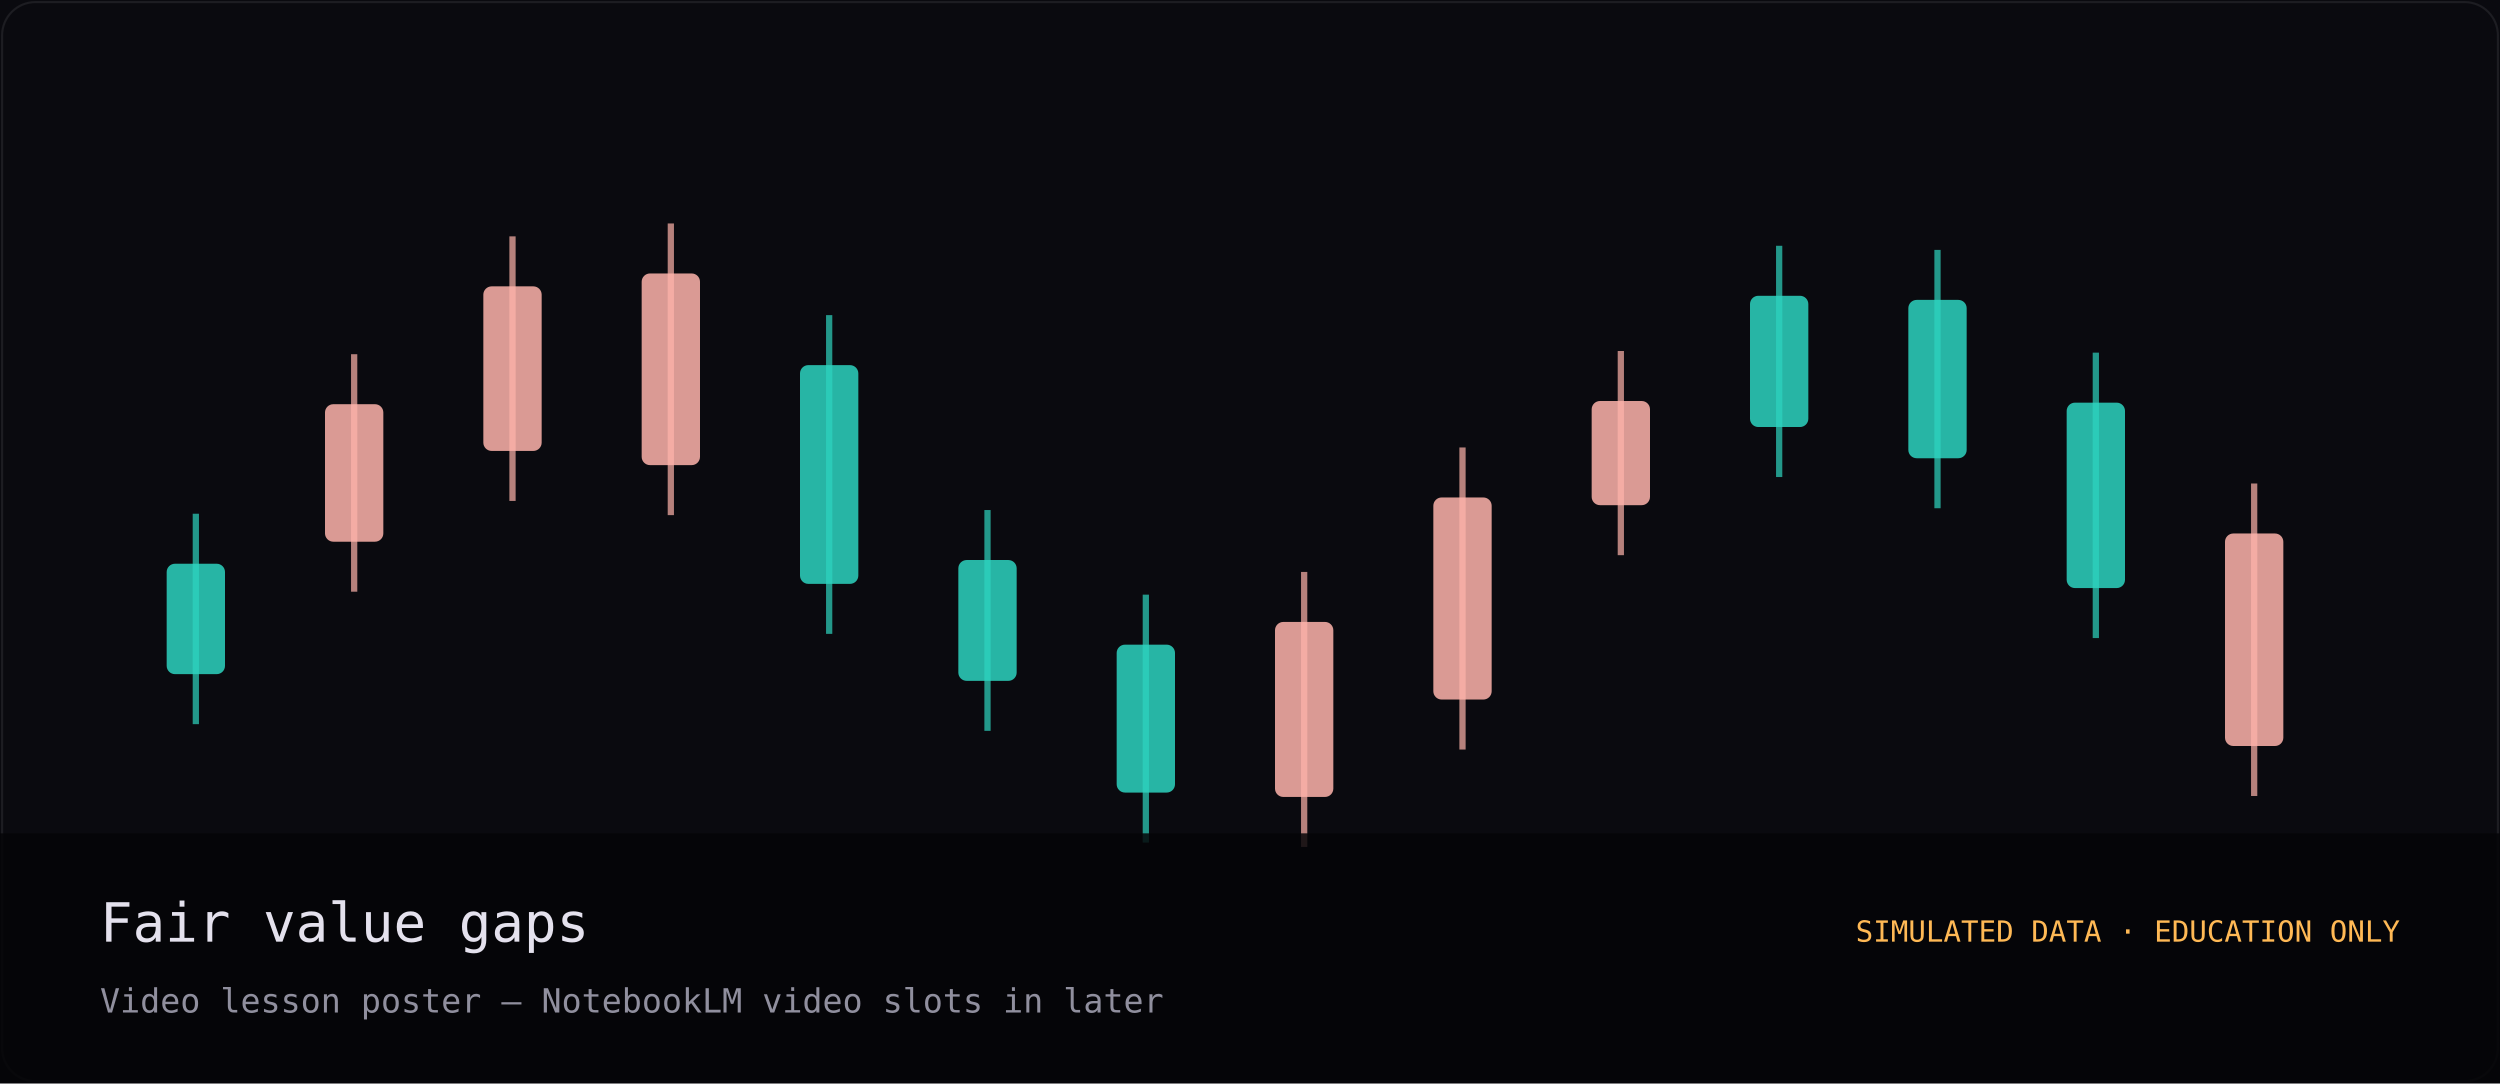
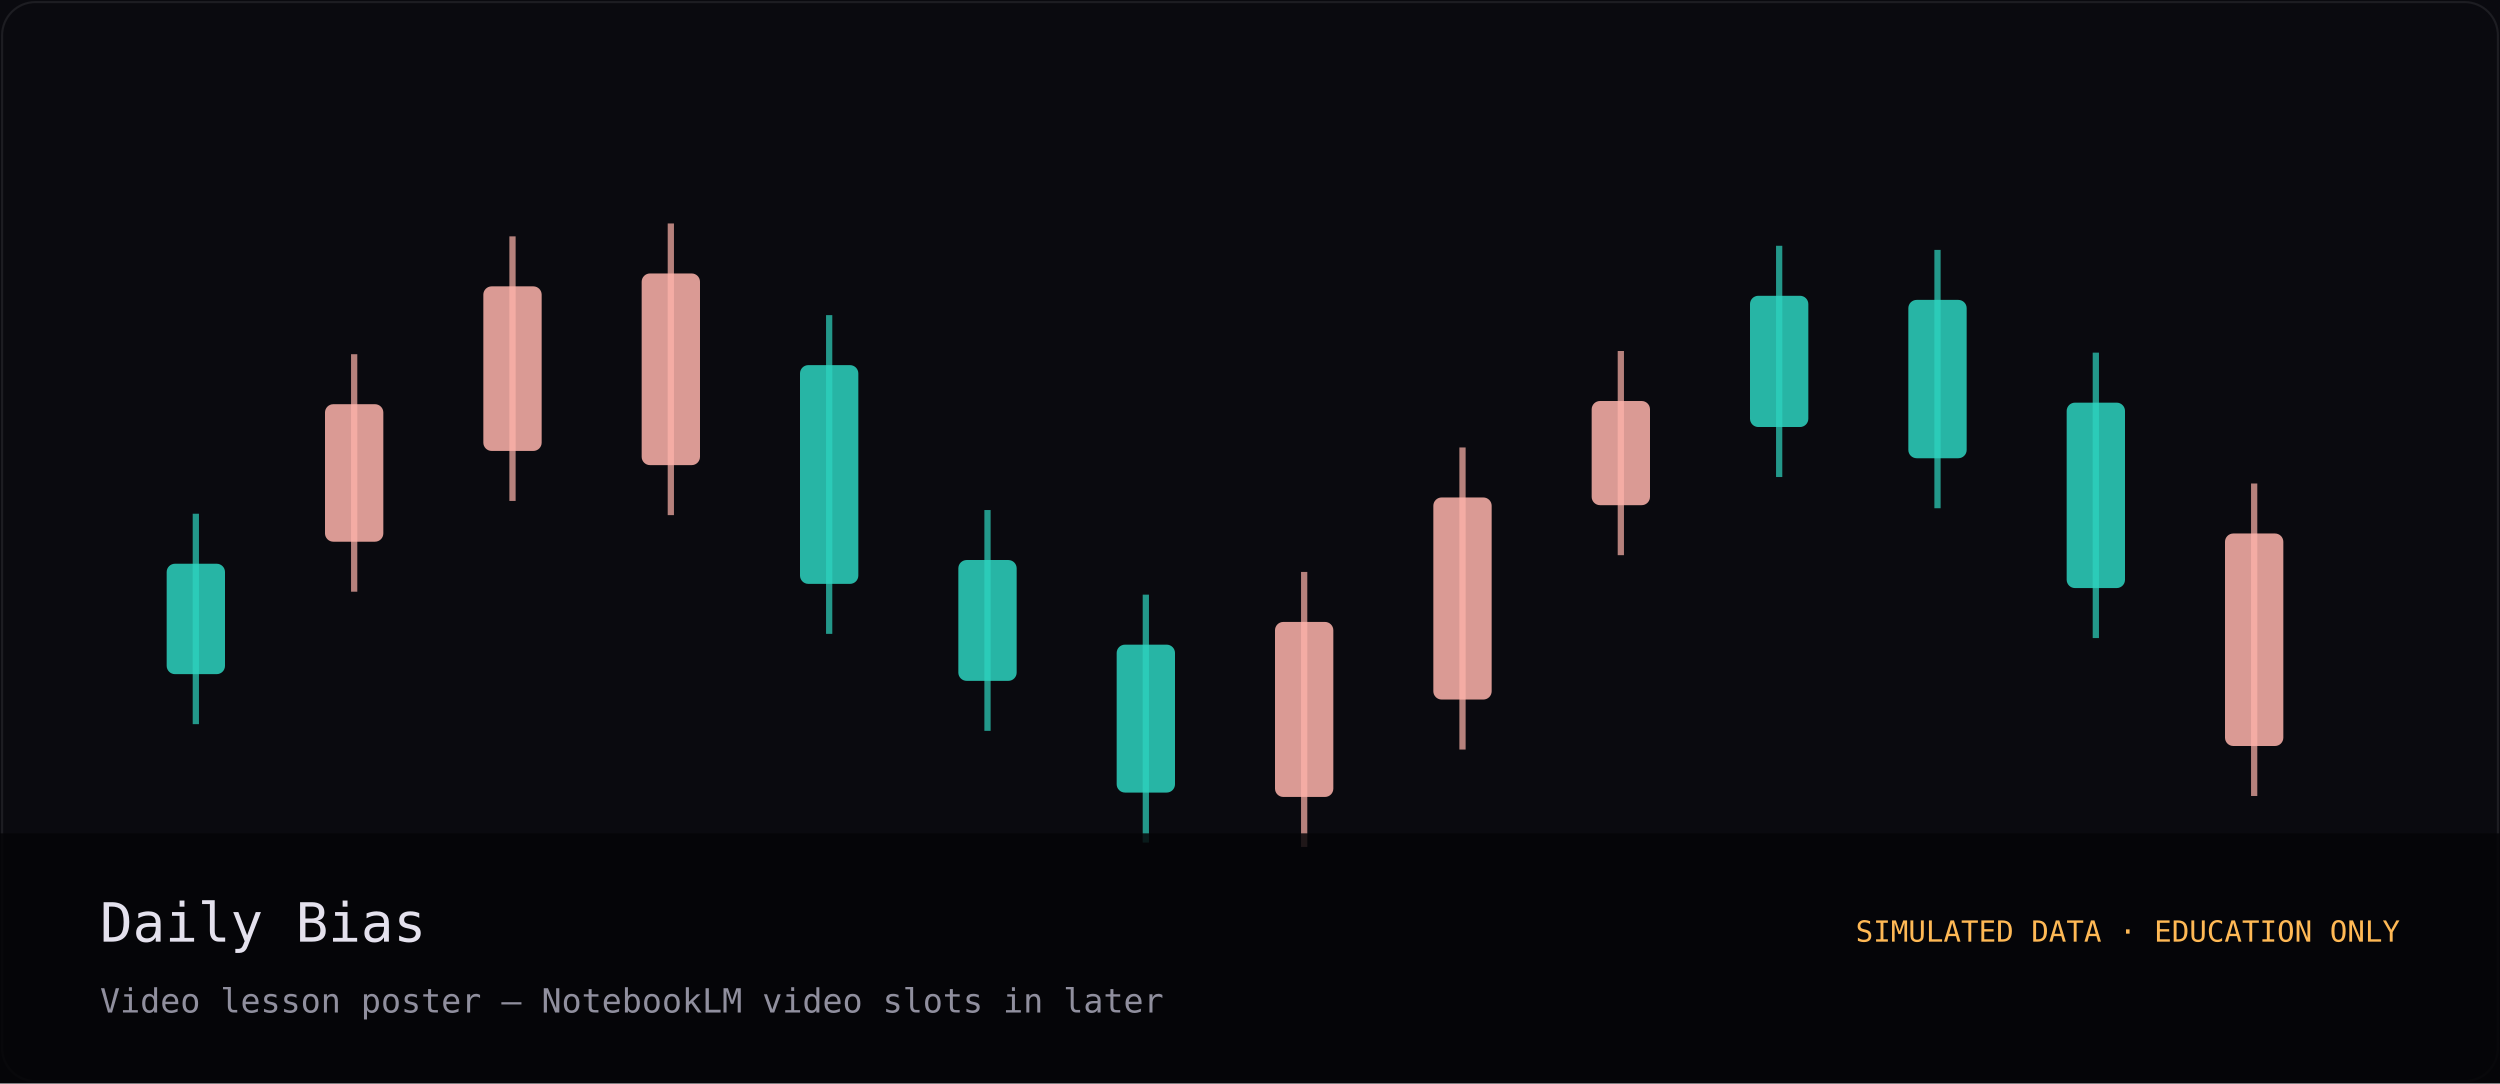
<svg xmlns="http://www.w3.org/2000/svg" width="1200" height="520" viewBox="0 0 1200 520">
  <rect width="1200" height="520" fill="#0A0A0F" />
  <rect x="1" y="1" width="1198" height="518" rx="16" fill="none" stroke="rgba(255,255,255,0.08)" />
  <line x1="94" y1="246.591" x2="94" y2="347.591" stroke="#2DD4BF" stroke-width="3" opacity="0.7" />
  <rect x="80" y="270.591" width="28" height="53" rx="4" fill="#2DD4BF" opacity="0.85" />
  <line x1="170" y1="170.017" x2="170" y2="284.017" stroke="#FFB4AB" stroke-width="3" opacity="0.7" />
  <rect x="156" y="194.017" width="28" height="66" rx="4" fill="#FFB4AB" opacity="0.85" />
  <line x1="246" y1="113.45" x2="246" y2="240.45" stroke="#FFB4AB" stroke-width="3" opacity="0.7" />
  <rect x="232" y="137.45" width="28" height="79" rx="4" fill="#FFB4AB" opacity="0.85" />
  <line x1="322" y1="107.26" x2="322" y2="247.26" stroke="#FFB4AB" stroke-width="3" opacity="0.7" />
  <rect x="308" y="131.26" width="28" height="92" rx="4" fill="#FFB4AB" opacity="0.85" />
  <line x1="398" y1="151.259" x2="398" y2="304.259" stroke="#2DD4BF" stroke-width="3" opacity="0.7" />
  <rect x="384" y="175.259" width="28" height="105" rx="4" fill="#2DD4BF" opacity="0.85" />
  <line x1="474" y1="244.815" x2="474" y2="350.815" stroke="#2DD4BF" stroke-width="3" opacity="0.7" />
  <rect x="460" y="268.815" width="28" height="58" rx="4" fill="#2DD4BF" opacity="0.85" />
  <line x1="550" y1="285.433" x2="550" y2="404.433" stroke="#2DD4BF" stroke-width="3" opacity="0.7" />
  <rect x="536" y="309.433" width="28" height="71" rx="4" fill="#2DD4BF" opacity="0.85" />
  <line x1="626" y1="274.531" x2="626" y2="406.531" stroke="#FFB4AB" stroke-width="3" opacity="0.7" />
  <rect x="612" y="298.531" width="28" height="84" rx="4" fill="#FFB4AB" opacity="0.85" />
  <line x1="702" y1="214.781" x2="702" y2="359.781" stroke="#FFB4AB" stroke-width="3" opacity="0.7" />
  <rect x="688" y="238.781" width="28" height="97" rx="4" fill="#FFB4AB" opacity="0.85" />
  <line x1="778" y1="168.482" x2="778" y2="266.482" stroke="#FFB4AB" stroke-width="3" opacity="0.7" />
  <rect x="764" y="192.482" width="28" height="50" rx="4" fill="#FFB4AB" opacity="0.85" />
  <line x1="854" y1="117.974" x2="854" y2="228.974" stroke="#2DD4BF" stroke-width="3" opacity="0.7" />
  <rect x="840" y="141.974" width="28" height="63" rx="4" fill="#2DD4BF" opacity="0.85" />
  <line x1="930" y1="119.952" x2="930" y2="243.952" stroke="#2DD4BF" stroke-width="3" opacity="0.7" />
  <rect x="916" y="143.952" width="28" height="76" rx="4" fill="#2DD4BF" opacity="0.85" />
  <line x1="1006" y1="169.272" x2="1006" y2="306.272" stroke="#2DD4BF" stroke-width="3" opacity="0.7" />
  <rect x="992" y="193.272" width="28" height="89" rx="4" fill="#2DD4BF" opacity="0.85" />
  <line x1="1082" y1="232.076" x2="1082" y2="382.076" stroke="#FFB4AB" stroke-width="3" opacity="0.7" />
  <rect x="1068" y="256.076" width="28" height="102" rx="4" fill="#FFB4AB" opacity="0.85" />
  <rect x="0" y="400" width="1200" height="120" fill="#050507" opacity="0.85" />
-   <text x="48" y="452" font-family="Menlo, monospace" font-size="26" fill="#E4E1ED">Fair value gaps</text>
+   <text x="48" y="452" font-family="Menlo, monospace" font-size="26" fill="#E4E1ED">Daily Bias</text>
  <text x="48" y="486" font-family="Menlo, monospace" font-size="16" fill="#908F9E">Video lesson poster — NotebookLM video slots in later</text>
  <text x="1152" y="452" text-anchor="end" font-family="Menlo, monospace" font-size="14" fill="#FFB955">SIMULATED DATA · EDUCATION ONLY</text>
</svg>
